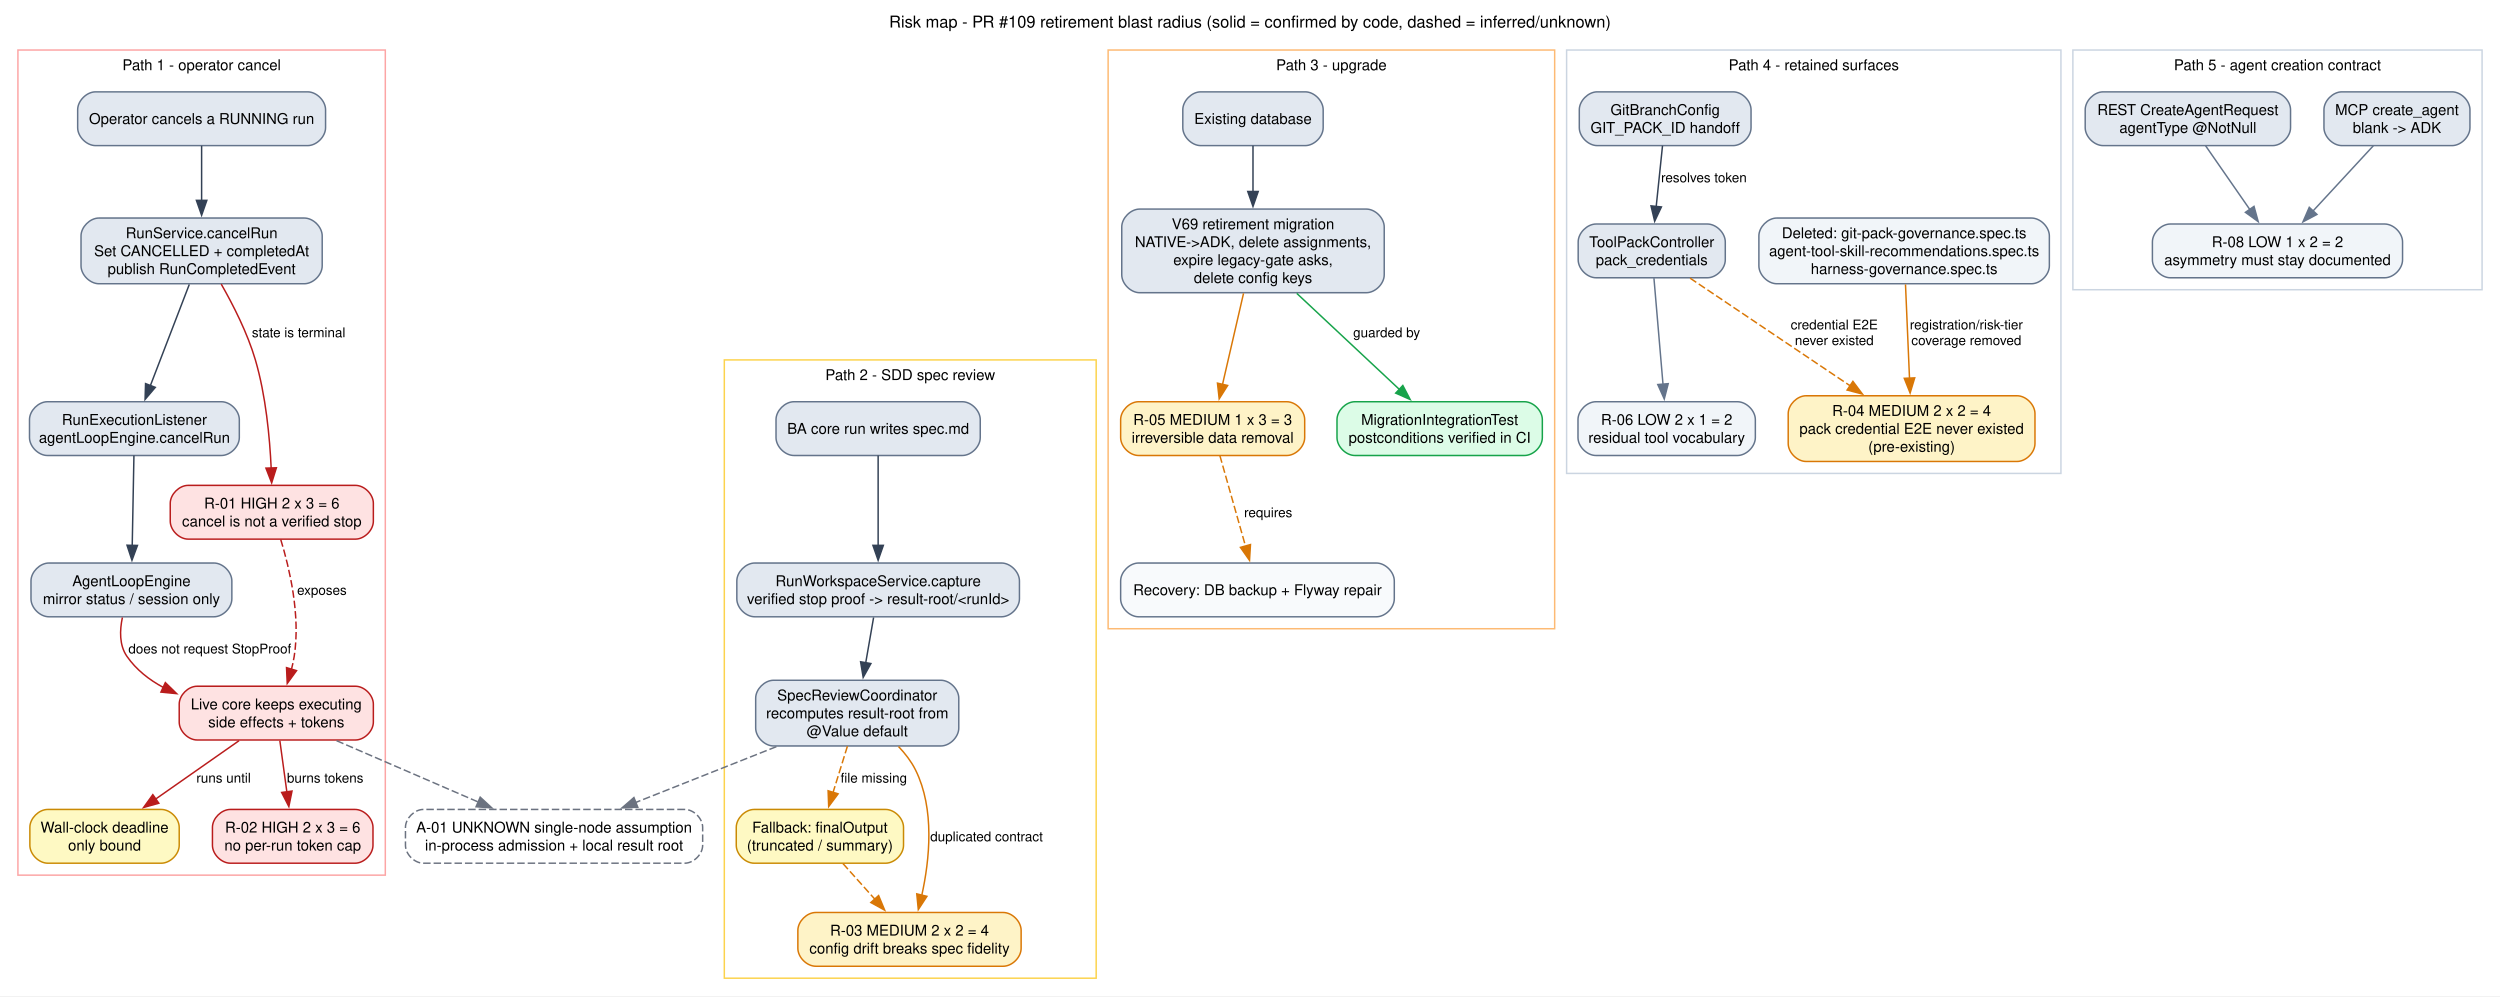
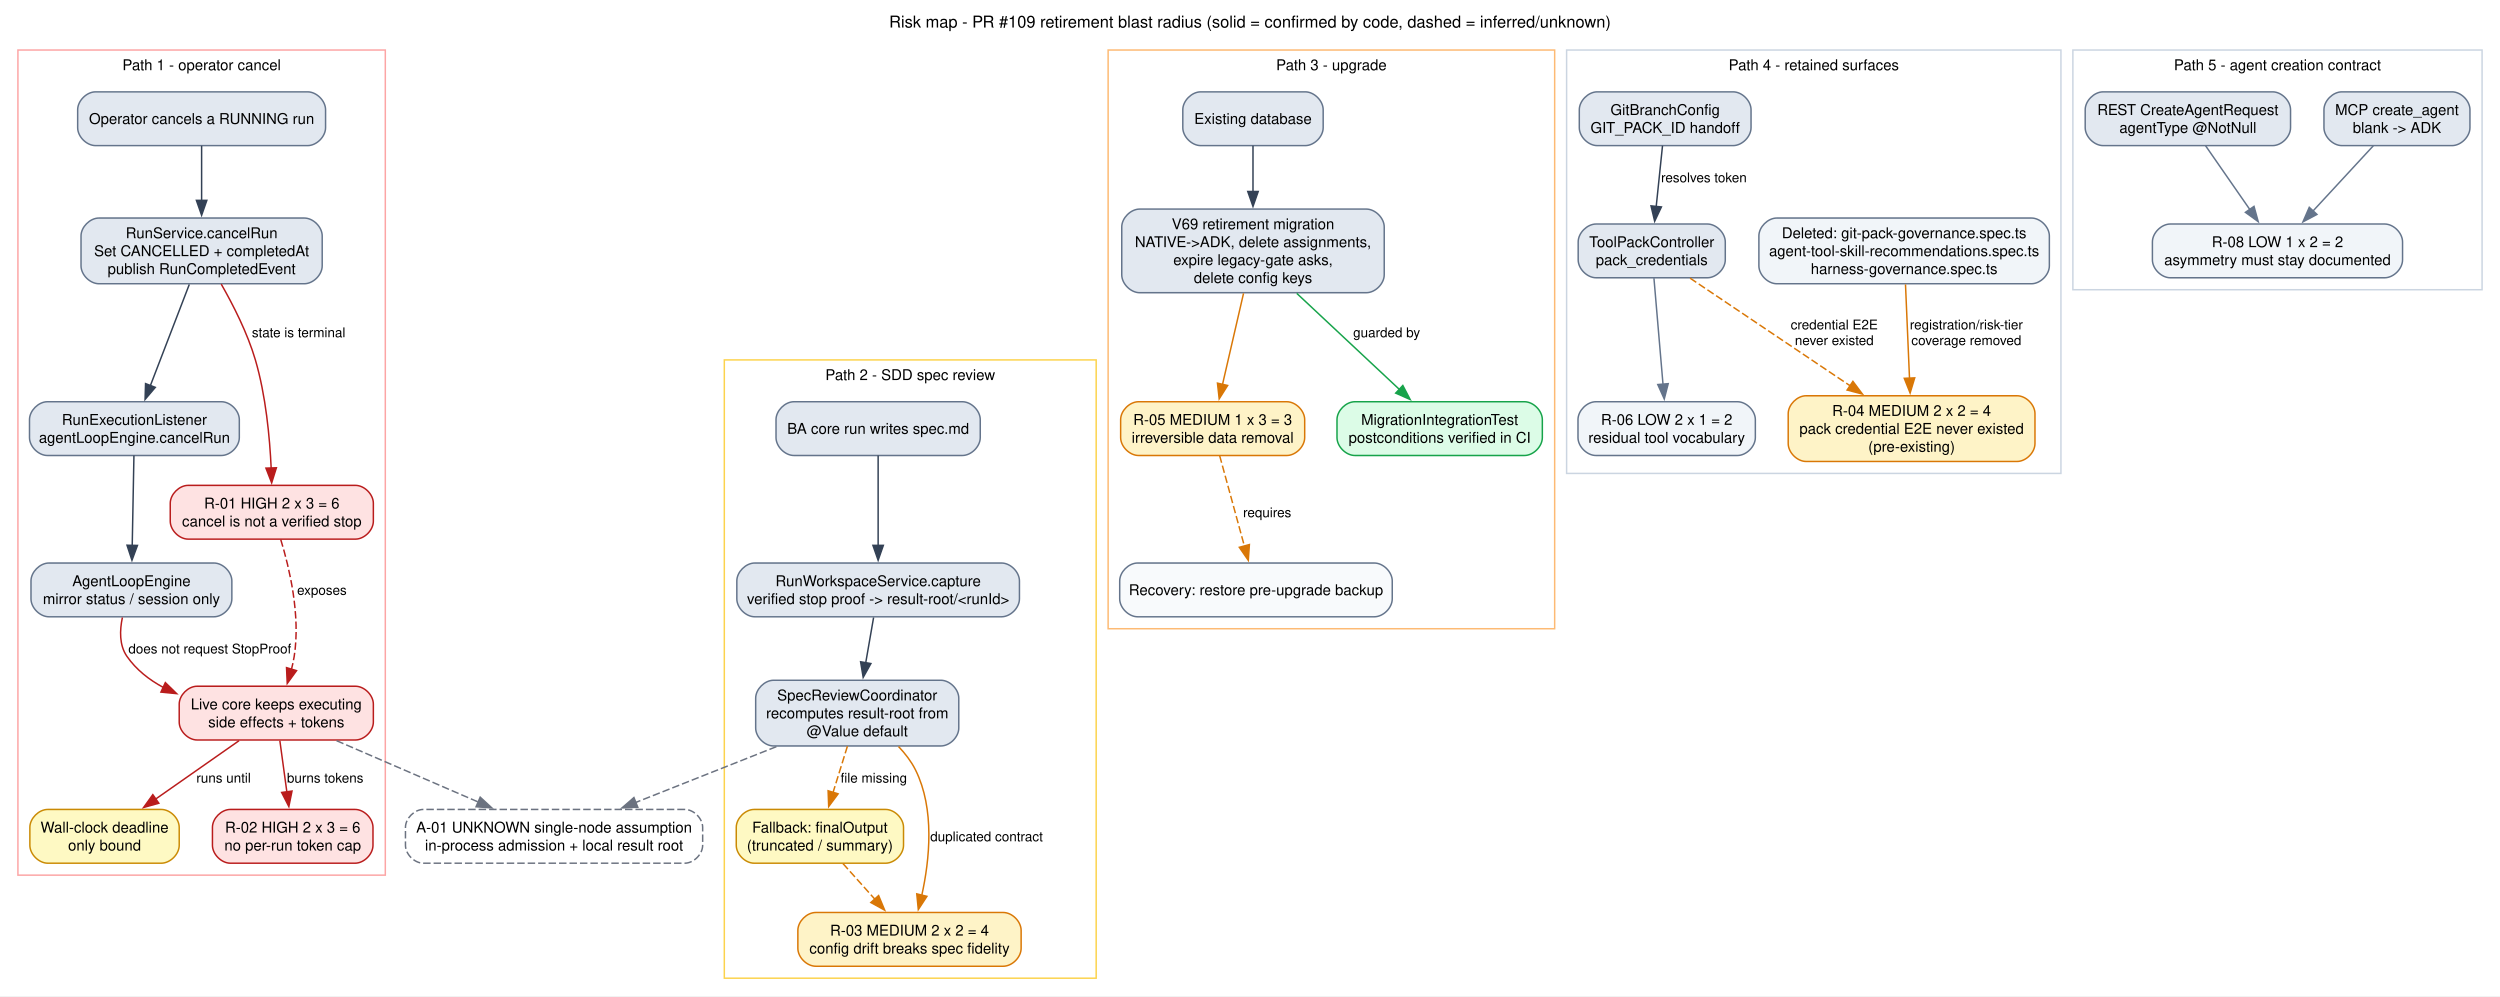
<svg xmlns="http://www.w3.org/2000/svg" width="1674pt" height="667pt" viewBox="0.00 0.00 1674.00 667.00">
  <g id="graph0" class="graph" transform="scale(1 1) rotate(0) translate(4 663)">
    <polygon fill="white" stroke="none" points="-4,4 -4,-663 1670,-663 1670,4 -4,4" />
    <text xml:space="preserve" text-anchor="middle" x="833" y="-644.55" font-family="Helvetica,sans-Serif" font-size="11.00">Risk map - PR #109 retirement blast radius (solid = confirmed by code, dashed = inferred/unknown)</text>
    <g id="clust1" class="cluster">
      <polygon fill="none" stroke="#fca5a5" points="8,-77 8,-629.5 254,-629.5 254,-77 8,-77" />
      <text xml:space="preserve" text-anchor="middle" x="131" y="-616" font-family="Helvetica,sans-Serif" font-size="10.00">Path 1 - operator cancel</text>
    </g>
    <g id="clust2" class="cluster">
      <polygon fill="none" stroke="#fcd34d" points="481,-8 481,-422 730,-422 730,-8 481,-8" />
      <text xml:space="preserve" text-anchor="middle" x="605.5" y="-408.5" font-family="Helvetica,sans-Serif" font-size="10.00">Path 2 - SDD spec review</text>
    </g>
    <g id="clust3" class="cluster">
      <polygon fill="none" stroke="#fdba74" points="738,-242 738,-629.5 1037,-629.5 1037,-242 738,-242" />
      <text xml:space="preserve" text-anchor="middle" x="887.5" y="-616" font-family="Helvetica,sans-Serif" font-size="10.00">Path 3 - upgrade</text>
    </g>
    <g id="clust4" class="cluster">
      <polygon fill="none" stroke="#cbd5e1" points="1045,-346 1045,-629.5 1376,-629.5 1376,-346 1045,-346" />
      <text xml:space="preserve" text-anchor="middle" x="1210.5" y="-616" font-family="Helvetica,sans-Serif" font-size="10.00">Path 4 - retained surfaces</text>
    </g>
    <g id="clust5" class="cluster">
      <polygon fill="none" stroke="#cbd5e1" points="1384,-469 1384,-629.5 1658,-629.5 1658,-469 1384,-469" />
      <text xml:space="preserve" text-anchor="middle" x="1521" y="-616" font-family="Helvetica,sans-Serif" font-size="10.00">Path 5 - agent creation contract</text>
    </g>
    <g id="node1" class="node">
      <path fill="#e2e8f0" stroke="#64748b" d="M202,-601.5C202,-601.5 60,-601.5 60,-601.5 54,-601.5 48,-595.5 48,-589.5 48,-589.5 48,-577.5 48,-577.5 48,-571.5 54,-565.5 60,-565.5 60,-565.5 202,-565.5 202,-565.5 208,-565.5 214,-571.5 214,-577.5 214,-577.5 214,-589.5 214,-589.5 214,-595.5 208,-601.5 202,-601.5" />
      <text xml:space="preserve" text-anchor="middle" x="131" y="-580" font-family="Helvetica,sans-Serif" font-size="10.00">Operator cancels a RUNNING run</text>
    </g>
    <g id="node2" class="node">
      <path fill="#e2e8f0" stroke="#64748b" d="M199.75,-517C199.75,-517 62.25,-517 62.25,-517 56.25,-517 50.25,-511 50.25,-505 50.25,-505 50.25,-485 50.25,-485 50.25,-479 56.25,-473 62.25,-473 62.25,-473 199.75,-473 199.75,-473 205.75,-473 211.75,-479 211.75,-485 211.75,-485 211.75,-505 211.75,-505 211.75,-511 205.75,-517 199.75,-517" />
      <text xml:space="preserve" text-anchor="middle" x="131" y="-503.5" font-family="Helvetica,sans-Serif" font-size="10.00">RunService.cancelRun</text>
      <text xml:space="preserve" text-anchor="middle" x="131" y="-491.5" font-family="Helvetica,sans-Serif" font-size="10.00">Set CANCELLED + completedAt</text>
      <text xml:space="preserve" text-anchor="middle" x="131" y="-479.5" font-family="Helvetica,sans-Serif" font-size="10.00">publish RunCompletedEvent</text>
    </g>
    <g id="edge1" class="edge">
      <path fill="none" stroke="#334155" d="M131,-565.41C131,-554.96 131,-541.25 131,-528.78" />
      <polygon fill="#334155" stroke="#334155" points="134.5,-528.86 131,-518.86 127.5,-528.86 134.5,-528.86" />
    </g>
    <g id="node3" class="node">
      <path fill="#e2e8f0" stroke="#64748b" d="M144.25,-394C144.25,-394 27.75,-394 27.75,-394 21.75,-394 15.75,-388 15.75,-382 15.75,-382 15.75,-370 15.75,-370 15.75,-364 21.75,-358 27.75,-358 27.75,-358 144.25,-358 144.25,-358 150.25,-358 156.25,-364 156.25,-370 156.25,-370 156.25,-382 156.25,-382 156.25,-388 150.25,-394 144.25,-394" />
      <text xml:space="preserve" text-anchor="middle" x="86" y="-378.5" font-family="Helvetica,sans-Serif" font-size="10.00">RunExecutionListener</text>
      <text xml:space="preserve" text-anchor="middle" x="86" y="-366.5" font-family="Helvetica,sans-Serif" font-size="10.00">agentLoopEngine.cancelRun</text>
    </g>
    <g id="edge2" class="edge">
      <path fill="none" stroke="#334155" d="M122.75,-472.54C115.42,-453.5 104.68,-425.58 96.7,-404.83" />
      <polygon fill="#334155" stroke="#334155" points="99.99,-403.63 93.14,-395.55 93.46,-406.14 99.99,-403.63" />
    </g>
    <g id="node7" class="node">
      <path fill="#fee2e2" stroke="#b91c1c" d="M234,-338C234,-338 122,-338 122,-338 116,-338 110,-332 110,-326 110,-326 110,-314 110,-314 110,-308 116,-302 122,-302 122,-302 234,-302 234,-302 240,-302 246,-308 246,-314 246,-314 246,-326 246,-326 246,-332 240,-338 234,-338" />
      <text xml:space="preserve" text-anchor="middle" x="178" y="-322.5" font-family="Helvetica,sans-Serif" font-size="10.00">R-01 HIGH 2 x 3 = 6</text>
      <text xml:space="preserve" text-anchor="middle" x="178" y="-310.5" font-family="Helvetica,sans-Serif" font-size="10.00">cancel is not a verified stop</text>
    </g>
    <g id="edge4" class="edge">
      <path fill="none" stroke="#b91c1c" d="M144.13,-472.77C152.1,-458.85 161.72,-439.97 167,-422 174,-398.21 176.63,-370.08 177.58,-349.56" />
      <polygon fill="#b91c1c" stroke="#b91c1c" points="181.07,-349.78 177.91,-339.67 174.07,-349.54 181.07,-349.78" />
      <text xml:space="preserve" text-anchor="middle" x="195.96" y="-437.2" font-family="Helvetica,sans-Serif" font-size="9.00">state is terminal</text>
    </g>
    <g id="node4" class="node">
      <path fill="#e2e8f0" stroke="#64748b" d="M139.25,-286C139.25,-286 28.75,-286 28.75,-286 22.75,-286 16.75,-280 16.75,-274 16.75,-274 16.75,-262 16.75,-262 16.75,-256 22.75,-250 28.75,-250 28.75,-250 139.25,-250 139.25,-250 145.25,-250 151.25,-256 151.25,-262 151.25,-262 151.25,-274 151.25,-274 151.25,-280 145.25,-286 139.25,-286" />
      <text xml:space="preserve" text-anchor="middle" x="84" y="-270.5" font-family="Helvetica,sans-Serif" font-size="10.00">AgentLoopEngine</text>
      <text xml:space="preserve" text-anchor="middle" x="84" y="-258.5" font-family="Helvetica,sans-Serif" font-size="10.00">mirror status / session only</text>
    </g>
    <g id="edge3" class="edge">
      <path fill="none" stroke="#334155" d="M85.68,-357.97C85.37,-341.76 84.91,-317.06 84.54,-297.79" />
      <polygon fill="#334155" stroke="#334155" points="88.04,-297.79 84.36,-287.85 81.05,-297.92 88.04,-297.79" />
    </g>
    <g id="node5" class="node">
      <path fill="#fee2e2" stroke="#b91c1c" d="M234,-203.5C234,-203.5 128,-203.5 128,-203.5 122,-203.5 116,-197.5 116,-191.5 116,-191.5 116,-179.5 116,-179.5 116,-173.5 122,-167.5 128,-167.5 128,-167.5 234,-167.5 234,-167.5 240,-167.5 246,-173.5 246,-179.5 246,-179.5 246,-191.5 246,-191.5 246,-197.5 240,-203.5 234,-203.5" />
      <text xml:space="preserve" text-anchor="middle" x="181" y="-188" font-family="Helvetica,sans-Serif" font-size="10.00">Live core keeps executing</text>
      <text xml:space="preserve" text-anchor="middle" x="181" y="-176" font-family="Helvetica,sans-Serif" font-size="10.00">side effects + tokens</text>
    </g>
    <g id="edge7" class="edge">
      <path fill="none" stroke="#b91c1c" d="M77.96,-249.53C76.14,-240.98 75.81,-230.96 81,-223.5 87.2,-214.59 95.81,-207.82 105.39,-202.68" />
      <polygon fill="#b91c1c" stroke="#b91c1c" points="106.72,-205.93 114.3,-198.53 103.76,-199.58 106.72,-205.93" />
      <text xml:space="preserve" text-anchor="middle" x="136.5" y="-225.45" font-family="Helvetica,sans-Serif" font-size="9.00">does not request StopProof</text>
    </g>
    <g id="node6" class="node">
      <path fill="#fef9c3" stroke="#ca8a04" d="M104,-121C104,-121 28,-121 28,-121 22,-121 16,-115 16,-109 16,-109 16,-97 16,-97 16,-91 22,-85 28,-85 28,-85 104,-85 104,-85 110,-85 116,-91 116,-97 116,-97 116,-109 116,-109 116,-115 110,-121 104,-121" />
      <text xml:space="preserve" text-anchor="middle" x="66" y="-105.5" font-family="Helvetica,sans-Serif" font-size="10.00">Wall-clock deadline</text>
      <text xml:space="preserve" text-anchor="middle" x="66" y="-93.5" font-family="Helvetica,sans-Serif" font-size="10.00">only bound</text>
    </g>
    <g id="edge5" class="edge">
      <path fill="none" stroke="#b91c1c" d="M156.05,-167.03C139.62,-155.53 117.91,-140.34 99.92,-127.75" />
      <polygon fill="#b91c1c" stroke="#b91c1c" points="102.34,-125.17 92.14,-122.3 98.33,-130.9 102.34,-125.17" />
      <text xml:space="preserve" text-anchor="middle" x="145.7" y="-138.95" font-family="Helvetica,sans-Serif" font-size="9.00">runs until</text>
    </g>
    <g id="node8" class="node">
      <path fill="#fee2e2" stroke="#b91c1c" d="M233.75,-121C233.75,-121 150.25,-121 150.25,-121 144.25,-121 138.25,-115 138.25,-109 138.25,-109 138.25,-97 138.25,-97 138.25,-91 144.25,-85 150.25,-85 150.25,-85 233.75,-85 233.75,-85 239.75,-85 245.75,-91 245.75,-97 245.75,-97 245.75,-109 245.75,-109 245.75,-115 239.75,-121 233.75,-121" />
      <text xml:space="preserve" text-anchor="middle" x="192" y="-105.5" font-family="Helvetica,sans-Serif" font-size="10.00">R-02 HIGH 2 x 3 = 6</text>
      <text xml:space="preserve" text-anchor="middle" x="192" y="-93.5" font-family="Helvetica,sans-Serif" font-size="10.00">no per-run token cap</text>
    </g>
    <g id="edge6" class="edge">
      <path fill="none" stroke="#b91c1c" d="M183.39,-167.03C184.76,-157.01 186.51,-144.18 188.08,-132.71" />
      <polygon fill="#b91c1c" stroke="#b91c1c" points="191.53,-133.31 189.41,-122.93 184.59,-132.37 191.53,-133.31" />
      <text xml:space="preserve" text-anchor="middle" x="213.74" y="-138.95" font-family="Helvetica,sans-Serif" font-size="9.00">burns tokens</text>
    </g>
    <g id="node27" class="node">
      <path fill="#ffffff" stroke="#6b7280" stroke-dasharray="5,2" d="M454.5,-121C454.5,-121 279.5,-121 279.5,-121 273.5,-121 267.5,-115 267.5,-109 267.5,-109 267.5,-97 267.5,-97 267.5,-91 273.5,-85 279.5,-85 279.5,-85 454.5,-85 454.5,-85 460.5,-85 466.5,-91 466.5,-97 466.5,-97 466.5,-109 466.5,-109 466.5,-115 460.5,-121 454.5,-121" />
      <text xml:space="preserve" text-anchor="middle" x="367" y="-105.5" font-family="Helvetica,sans-Serif" font-size="10.00">A-01 UNKNOWN single-node assumption</text>
      <text xml:space="preserve" text-anchor="middle" x="367" y="-93.5" font-family="Helvetica,sans-Serif" font-size="10.00">in-process admission + local result root</text>
    </g>
    <g id="edge25" class="edge">
      <path fill="none" stroke="#6b7280" stroke-dasharray="5,2" d="M221.36,-167.03C249.27,-154.95 286.61,-138.79 316.49,-125.86" />
      <polygon fill="#6b7280" stroke="#6b7280" points="317.54,-129.22 325.33,-122.03 314.76,-122.79 317.54,-129.22" />
    </g>
    <g id="edge8" class="edge">
      <path fill="none" stroke="#b91c1c" stroke-dasharray="5,2" d="M183.98,-301.75C189.84,-282.62 197.32,-250.85 193,-223.5 192.55,-220.64 191.91,-217.7 191.16,-214.79" />
      <polygon fill="#b91c1c" stroke="#b91c1c" points="194.56,-213.93 188.33,-205.36 187.86,-215.95 194.56,-213.93" />
      <text xml:space="preserve" text-anchor="middle" x="211.53" y="-264.7" font-family="Helvetica,sans-Serif" font-size="9.00">exposes</text>
    </g>
    <g id="node9" class="node">
      <path fill="#e2e8f0" stroke="#64748b" d="M640.38,-394C640.38,-394 527.62,-394 527.62,-394 521.62,-394 515.62,-388 515.62,-382 515.62,-382 515.62,-370 515.62,-370 515.62,-364 521.62,-358 527.62,-358 527.62,-358 640.38,-358 640.38,-358 646.38,-358 652.38,-364 652.38,-370 652.38,-370 652.38,-382 652.38,-382 652.38,-388 646.38,-394 640.38,-394" />
      <text xml:space="preserve" text-anchor="middle" x="584" y="-372.5" font-family="Helvetica,sans-Serif" font-size="10.00">BA core run writes spec.md</text>
    </g>
    <g id="node10" class="node">
      <path fill="#e2e8f0" stroke="#64748b" d="M666.62,-286C666.62,-286 501.38,-286 501.38,-286 495.38,-286 489.38,-280 489.38,-274 489.38,-274 489.38,-262 489.38,-262 489.38,-256 495.38,-250 501.38,-250 501.38,-250 666.62,-250 666.62,-250 672.62,-250 678.62,-256 678.62,-262 678.62,-262 678.62,-274 678.62,-274 678.62,-280 672.62,-286 666.62,-286" />
      <text xml:space="preserve" text-anchor="middle" x="584" y="-270.5" font-family="Helvetica,sans-Serif" font-size="10.00">RunWorkspaceService.capture</text>
      <text xml:space="preserve" text-anchor="middle" x="584" y="-258.5" font-family="Helvetica,sans-Serif" font-size="10.00">verified stop proof -&gt; result-root/&lt;runId&gt;</text>
    </g>
    <g id="edge9" class="edge">
      <path fill="none" stroke="#334155" d="M584,-357.97C584,-341.76 584,-317.06 584,-297.79" />
      <polygon fill="#334155" stroke="#334155" points="587.5,-297.85 584,-287.85 580.5,-297.85 587.5,-297.85" />
    </g>
    <g id="node11" class="node">
      <path fill="#e2e8f0" stroke="#64748b" d="M626,-207.5C626,-207.5 514,-207.5 514,-207.5 508,-207.5 502,-201.5 502,-195.5 502,-195.5 502,-175.5 502,-175.5 502,-169.5 508,-163.5 514,-163.5 514,-163.5 626,-163.5 626,-163.5 632,-163.5 638,-169.5 638,-175.5 638,-175.5 638,-195.5 638,-195.5 638,-201.5 632,-207.5 626,-207.5" />
      <text xml:space="preserve" text-anchor="middle" x="570" y="-194" font-family="Helvetica,sans-Serif" font-size="10.00">SpecReviewCoordinator</text>
      <text xml:space="preserve" text-anchor="middle" x="570" y="-182" font-family="Helvetica,sans-Serif" font-size="10.00">recomputes result-root from</text>
      <text xml:space="preserve" text-anchor="middle" x="570" y="-170" font-family="Helvetica,sans-Serif" font-size="10.00">@Value default</text>
    </g>
    <g id="edge10" class="edge">
      <path fill="none" stroke="#334155" d="M580.96,-249.53C579.42,-240.66 577.49,-229.59 575.69,-219.21" />
      <polygon fill="#334155" stroke="#334155" points="579.15,-218.69 573.99,-209.44 572.25,-219.89 579.15,-218.69" />
    </g>
    <g id="node12" class="node">
      <path fill="#fef9c3" stroke="#ca8a04" d="M589,-121C589,-121 501,-121 501,-121 495,-121 489,-115 489,-109 489,-109 489,-97 489,-97 489,-91 495,-85 501,-85 501,-85 589,-85 589,-85 595,-85 601,-91 601,-97 601,-97 601,-109 601,-109 601,-115 595,-121 589,-121" />
      <text xml:space="preserve" text-anchor="middle" x="545" y="-105.5" font-family="Helvetica,sans-Serif" font-size="10.00">Fallback: finalOutput</text>
      <text xml:space="preserve" text-anchor="middle" x="545" y="-93.5" font-family="Helvetica,sans-Serif" font-size="10.00">(truncated / summary)</text>
    </g>
    <g id="edge11" class="edge">
      <path fill="none" stroke="#d97706" stroke-dasharray="5,2" d="M563.43,-163.35C560.49,-153.87 556.97,-142.56 553.81,-132.36" />
      <polygon fill="#d97706" stroke="#d97706" points="557.19,-131.44 550.88,-122.93 550.5,-133.51 557.19,-131.44" />
      <text xml:space="preserve" text-anchor="middle" x="581.12" y="-138.95" font-family="Helvetica,sans-Serif" font-size="9.00">file missing</text>
    </g>
    <g id="node13" class="node">
      <path fill="#fef3c7" stroke="#d97706" d="M667.75,-52C667.75,-52 542.25,-52 542.25,-52 536.25,-52 530.25,-46 530.25,-40 530.25,-40 530.25,-28 530.25,-28 530.25,-22 536.25,-16 542.25,-16 542.25,-16 667.75,-16 667.75,-16 673.75,-16 679.75,-22 679.75,-28 679.75,-28 679.75,-40 679.75,-40 679.75,-46 673.75,-52 667.75,-52" />
      <text xml:space="preserve" text-anchor="middle" x="605" y="-36.5" font-family="Helvetica,sans-Serif" font-size="10.00">R-03 MEDIUM 2 x 2 = 4</text>
      <text xml:space="preserve" text-anchor="middle" x="605" y="-24.5" font-family="Helvetica,sans-Serif" font-size="10.00">config drift breaks spec fidelity</text>
    </g>
    <g id="edge12" class="edge">
      <path fill="none" stroke="#d97706" d="M597.63,-163.14C602.09,-158.45 606.17,-153.18 609,-147.5 622.05,-121.31 618.47,-87.28 613.24,-63.53" />
      <polygon fill="#d97706" stroke="#d97706" points="616.67,-62.81 610.89,-53.94 609.87,-64.48 616.67,-62.81" />
      <text xml:space="preserve" text-anchor="middle" x="656.6" y="-99.7" font-family="Helvetica,sans-Serif" font-size="9.00">duplicated contract</text>
    </g>
    <g id="edge24" class="edge">
      <path fill="none" stroke="#6b7280" stroke-dasharray="5,2" d="M515.87,-163.03C486.68,-151.46 450.76,-137.22 421.52,-125.62" />
      <polygon fill="#6b7280" stroke="#6b7280" points="423.06,-122.47 412.48,-122.03 420.48,-128.97 423.06,-122.47" />
    </g>
    <g id="edge13" class="edge">
      <path fill="none" stroke="#d97706" stroke-dasharray="5,2" d="M560.45,-84.75C566.98,-77.46 574.72,-68.81 581.9,-60.79" />
      <polygon fill="#d97706" stroke="#d97706" points="584.32,-63.34 588.38,-53.56 579.1,-58.67 584.32,-63.34" />
    </g>
    <g id="node14" class="node">
      <path fill="#e2e8f0" stroke="#64748b" d="M870,-601.5C870,-601.5 800,-601.5 800,-601.5 794,-601.5 788,-595.5 788,-589.5 788,-589.5 788,-577.5 788,-577.5 788,-571.5 794,-565.5 800,-565.5 800,-565.5 870,-565.5 870,-565.5 876,-565.5 882,-571.5 882,-577.5 882,-577.5 882,-589.5 882,-589.5 882,-595.5 876,-601.5 870,-601.5" />
      <text xml:space="preserve" text-anchor="middle" x="835" y="-580" font-family="Helvetica,sans-Serif" font-size="10.00">Existing database</text>
    </g>
    <g id="node15" class="node">
      <path fill="#e2e8f0" stroke="#64748b" d="M910.88,-523C910.88,-523 759.12,-523 759.12,-523 753.12,-523 747.12,-517 747.12,-511 747.12,-511 747.12,-479 747.12,-479 747.12,-473 753.12,-467 759.12,-467 759.12,-467 910.88,-467 910.88,-467 916.88,-467 922.88,-473 922.88,-479 922.88,-479 922.88,-511 922.88,-511 922.88,-517 916.88,-523 910.88,-523" />
      <text xml:space="preserve" text-anchor="middle" x="835" y="-509.5" font-family="Helvetica,sans-Serif" font-size="10.00">V69 retirement migration</text>
      <text xml:space="preserve" text-anchor="middle" x="835" y="-497.5" font-family="Helvetica,sans-Serif" font-size="10.00">NATIVE-&gt;ADK, delete assignments,</text>
      <text xml:space="preserve" text-anchor="middle" x="835" y="-485.5" font-family="Helvetica,sans-Serif" font-size="10.00">expire legacy-gate asks,</text>
      <text xml:space="preserve" text-anchor="middle" x="835" y="-473.5" font-family="Helvetica,sans-Serif" font-size="10.00">delete config keys</text>
    </g>
    <g id="edge14" class="edge">
      <path fill="none" stroke="#334155" d="M835,-565.41C835,-556.59 835,-545.44 835,-534.67" />
      <polygon fill="#334155" stroke="#334155" points="838.5,-534.78 835,-524.78 831.5,-534.78 838.5,-534.78" />
    </g>
    <g id="node17" class="node">
      <path fill="#fef3c7" stroke="#d97706" d="M857.62,-394C857.62,-394 758.38,-394 758.38,-394 752.38,-394 746.38,-388 746.38,-382 746.38,-382 746.38,-370 746.38,-370 746.38,-364 752.38,-358 758.38,-358 758.38,-358 857.62,-358 857.62,-358 863.62,-358 869.62,-364 869.62,-370 869.62,-370 869.62,-382 869.62,-382 869.62,-388 863.62,-394 857.62,-394" />
      <text xml:space="preserve" text-anchor="middle" x="808" y="-378.5" font-family="Helvetica,sans-Serif" font-size="10.00">R-05 MEDIUM 1 x 3 = 3</text>
      <text xml:space="preserve" text-anchor="middle" x="808" y="-366.5" font-family="Helvetica,sans-Serif" font-size="10.00">irreversible data removal</text>
    </g>
    <g id="edge15" class="edge">
      <path fill="none" stroke="#d97706" d="M828.67,-466.57C824.43,-448.2 818.86,-424.07 814.57,-405.48" />
      <polygon fill="#d97706" stroke="#d97706" points="818.03,-404.89 812.37,-395.93 811.21,-406.46 818.03,-404.89" />
    </g>
    <g id="node18" class="node">
      <path fill="#dcfce7" stroke="#16a34a" d="M1016.75,-394C1016.75,-394 903.25,-394 903.25,-394 897.25,-394 891.25,-388 891.25,-382 891.25,-382 891.25,-370 891.25,-370 891.25,-364 897.25,-358 903.25,-358 903.25,-358 1016.75,-358 1016.75,-358 1022.75,-358 1028.75,-364 1028.75,-370 1028.75,-370 1028.75,-382 1028.75,-382 1028.75,-388 1022.75,-394 1016.75,-394" />
      <text xml:space="preserve" text-anchor="middle" x="960" y="-378.5" font-family="Helvetica,sans-Serif" font-size="10.00">MigrationIntegrationTest</text>
      <text xml:space="preserve" text-anchor="middle" x="960" y="-366.5" font-family="Helvetica,sans-Serif" font-size="10.00">postconditions verified in CI</text>
    </g>
    <g id="edge17" class="edge">
      <path fill="none" stroke="#16a34a" d="M864.31,-466.57C885.14,-447.07 912.91,-421.07 933.17,-402.11" />
      <polygon fill="#16a34a" stroke="#16a34a" points="935.33,-404.88 940.24,-395.49 930.55,-399.77 935.33,-404.88" />
      <text xml:space="preserve" text-anchor="middle" x="924.5" y="-437.2" font-family="Helvetica,sans-Serif" font-size="9.00">guarded by</text>
    </g>
    <g id="node16" class="node">
-       <path fill="#f8fafc" stroke="#64748b" d="M917.62,-286C917.62,-286 758.38,-286 758.38,-286 752.38,-286 746.38,-280 746.38,-274 746.38,-274 746.38,-262 746.38,-262 746.38,-256 752.38,-250 758.38,-250 758.38,-250 917.62,-250 917.62,-250 923.62,-250 929.62,-256 929.62,-262 929.62,-262 929.62,-274 929.62,-274 929.62,-280 923.62,-286 917.62,-286" />
-       <text xml:space="preserve" text-anchor="middle" x="838" y="-264.5" font-family="Helvetica,sans-Serif" font-size="10.00">Recovery: DB backup + Flyway repair</text>
+       <path fill="#f8fafc" stroke="#64748b" d="M916.25,-286C916.25,-286 757.75,-286 757.75,-286 751.75,-286 745.75,-280 745.75,-274 745.75,-274 745.75,-262 745.75,-262 745.75,-256 751.75,-250 757.75,-250 757.75,-250 916.25,-250 916.25,-250 922.25,-250 928.25,-256 928.25,-262 928.25,-262 928.25,-274 928.25,-274 928.25,-280 922.25,-286 916.25,-286" />
+       <text xml:space="preserve" text-anchor="middle" x="837" y="-264.5" font-family="Helvetica,sans-Serif" font-size="10.00">Recovery: restore pre-upgrade backup</text>
    </g>
    <g id="edge16" class="edge">
-       <path fill="none" stroke="#d97706" stroke-dasharray="5,2" d="M812.82,-357.97C817.45,-341.61 824.53,-316.59 830.01,-297.24" />
-       <polygon fill="#d97706" stroke="#d97706" points="833.32,-298.37 832.68,-287.8 826.59,-296.47 833.32,-298.37" />
-       <text xml:space="preserve" text-anchor="middle" x="845.17" y="-316.7" font-family="Helvetica,sans-Serif" font-size="9.00">requires</text>
+       <path fill="none" stroke="#d97706" stroke-dasharray="5,2" d="M812.66,-357.97C817.14,-341.61 823.98,-316.59 829.27,-297.24" />
+       <polygon fill="#d97706" stroke="#d97706" points="832.59,-298.37 831.86,-287.8 825.84,-296.52 832.59,-298.37" />
+       <text xml:space="preserve" text-anchor="middle" x="844.49" y="-316.7" font-family="Helvetica,sans-Serif" font-size="9.00">requires</text>
    </g>
    <g id="node19" class="node">
      <path fill="#e2e8f0" stroke="#64748b" d="M1139.25,-513C1139.25,-513 1064.75,-513 1064.75,-513 1058.75,-513 1052.75,-507 1052.75,-501 1052.75,-501 1052.75,-489 1052.75,-489 1052.75,-483 1058.75,-477 1064.75,-477 1064.75,-477 1139.25,-477 1139.25,-477 1145.25,-477 1151.25,-483 1151.25,-489 1151.25,-489 1151.25,-501 1151.25,-501 1151.25,-507 1145.25,-513 1139.25,-513" />
      <text xml:space="preserve" text-anchor="middle" x="1102" y="-497.5" font-family="Helvetica,sans-Serif" font-size="10.00">ToolPackController</text>
      <text xml:space="preserve" text-anchor="middle" x="1102" y="-485.5" font-family="Helvetica,sans-Serif" font-size="10.00">pack_credentials</text>
    </g>
    <g id="node22" class="node">
      <path fill="#fef3c7" stroke="#d97706" d="M1346.62,-398C1346.62,-398 1205.38,-398 1205.38,-398 1199.38,-398 1193.38,-392 1193.38,-386 1193.38,-386 1193.38,-366 1193.38,-366 1193.38,-360 1199.38,-354 1205.38,-354 1205.38,-354 1346.62,-354 1346.62,-354 1352.62,-354 1358.62,-360 1358.62,-366 1358.62,-366 1358.62,-386 1358.62,-386 1358.62,-392 1352.62,-398 1346.62,-398" />
      <text xml:space="preserve" text-anchor="middle" x="1276" y="-384.5" font-family="Helvetica,sans-Serif" font-size="10.00">R-04 MEDIUM 2 x 2 = 4</text>
      <text xml:space="preserve" text-anchor="middle" x="1276" y="-372.5" font-family="Helvetica,sans-Serif" font-size="10.00">pack credential E2E never existed</text>
      <text xml:space="preserve" text-anchor="middle" x="1276" y="-360.5" font-family="Helvetica,sans-Serif" font-size="10.00">(pre-existing)</text>
    </g>
    <g id="edge21" class="edge">
      <path fill="none" stroke="#d97706" stroke-dasharray="5,2" d="M1127.67,-476.74C1155.9,-457.76 1201.63,-427.01 1234.87,-404.66" />
      <polygon fill="#d97706" stroke="#d97706" points="1236.71,-407.64 1243.06,-399.15 1232.81,-401.83 1236.71,-407.64" />
      <text xml:space="preserve" text-anchor="middle" x="1224.22" y="-442.45" font-family="Helvetica,sans-Serif" font-size="9.00">credential E2E</text>
      <text xml:space="preserve" text-anchor="middle" x="1224.22" y="-431.95" font-family="Helvetica,sans-Serif" font-size="9.00">never existed</text>
    </g>
    <g id="node23" class="node">
      <path fill="#f1f5f9" stroke="#64748b" d="M1159.38,-394C1159.38,-394 1064.62,-394 1064.62,-394 1058.62,-394 1052.62,-388 1052.62,-382 1052.62,-382 1052.62,-370 1052.62,-370 1052.62,-364 1058.62,-358 1064.62,-358 1064.62,-358 1159.38,-358 1159.38,-358 1165.38,-358 1171.38,-364 1171.38,-370 1171.38,-370 1171.38,-382 1171.38,-382 1171.38,-388 1165.38,-394 1159.38,-394" />
      <text xml:space="preserve" text-anchor="middle" x="1112" y="-378.5" font-family="Helvetica,sans-Serif" font-size="10.00">R-06 LOW 2 x 1 = 2</text>
      <text xml:space="preserve" text-anchor="middle" x="1112" y="-366.5" font-family="Helvetica,sans-Serif" font-size="10.00">residual tool vocabulary</text>
    </g>
    <g id="edge19" class="edge">
      <path fill="none" stroke="#64748b" d="M1103.48,-476.74C1105.07,-458.07 1107.64,-428.01 1109.54,-405.77" />
      <polygon fill="#64748b" stroke="#64748b" points="1113.03,-406.1 1110.39,-395.84 1106.05,-405.51 1113.03,-406.1" />
    </g>
    <g id="node20" class="node">
      <path fill="#e2e8f0" stroke="#64748b" d="M1156.5,-601.5C1156.5,-601.5 1065.5,-601.5 1065.5,-601.5 1059.5,-601.5 1053.5,-595.5 1053.5,-589.5 1053.5,-589.5 1053.5,-577.5 1053.5,-577.5 1053.5,-571.5 1059.5,-565.5 1065.5,-565.5 1065.5,-565.5 1156.5,-565.5 1156.5,-565.5 1162.5,-565.5 1168.5,-571.5 1168.5,-577.5 1168.5,-577.5 1168.5,-589.5 1168.5,-589.5 1168.5,-595.5 1162.5,-601.5 1156.5,-601.5" />
      <text xml:space="preserve" text-anchor="middle" x="1111" y="-586" font-family="Helvetica,sans-Serif" font-size="10.00">GitBranchConfig</text>
      <text xml:space="preserve" text-anchor="middle" x="1111" y="-574" font-family="Helvetica,sans-Serif" font-size="10.00">GIT_PACK_ID handoff</text>
    </g>
    <g id="edge18" class="edge">
      <path fill="none" stroke="#334155" d="M1109.22,-565.41C1108.01,-553.76 1106.37,-538.05 1104.97,-524.52" />
      <polygon fill="#334155" stroke="#334155" points="1108.48,-524.44 1103.96,-514.86 1101.52,-525.16 1108.48,-524.44" />
      <text xml:space="preserve" text-anchor="middle" x="1136.93" y="-540.95" font-family="Helvetica,sans-Serif" font-size="9.00">resolves token</text>
    </g>
    <g id="node21" class="node">
      <path fill="#f1f5f9" stroke="#64748b" d="M1356.25,-517C1356.25,-517 1185.75,-517 1185.75,-517 1179.75,-517 1173.75,-511 1173.75,-505 1173.75,-505 1173.75,-485 1173.75,-485 1173.75,-479 1179.75,-473 1185.75,-473 1185.75,-473 1356.25,-473 1356.25,-473 1362.25,-473 1368.25,-479 1368.25,-485 1368.25,-485 1368.25,-505 1368.25,-505 1368.25,-511 1362.25,-517 1356.25,-517" />
      <text xml:space="preserve" text-anchor="middle" x="1271" y="-503.5" font-family="Helvetica,sans-Serif" font-size="10.00">Deleted: git-pack-governance.spec.ts</text>
      <text xml:space="preserve" text-anchor="middle" x="1271" y="-491.5" font-family="Helvetica,sans-Serif" font-size="10.00">agent-tool-skill-recommendations.spec.ts</text>
      <text xml:space="preserve" text-anchor="middle" x="1271" y="-479.5" font-family="Helvetica,sans-Serif" font-size="10.00">harness-governance.spec.ts</text>
    </g>
    <g id="edge20" class="edge">
      <path fill="none" stroke="#d97706" d="M1271.92,-472.54C1272.67,-454.98 1273.74,-429.84 1274.6,-409.76" />
      <polygon fill="#d97706" stroke="#d97706" points="1278.09,-409.98 1275.02,-399.84 1271.1,-409.68 1278.09,-409.98" />
      <text xml:space="preserve" text-anchor="middle" x="1312.65" y="-442.45" font-family="Helvetica,sans-Serif" font-size="9.00">registration/risk-tier</text>
      <text xml:space="preserve" text-anchor="middle" x="1312.65" y="-431.95" font-family="Helvetica,sans-Serif" font-size="9.00">coverage removed</text>
    </g>
    <g id="node24" class="node">
      <path fill="#e2e8f0" stroke="#64748b" d="M1517.75,-601.5C1517.75,-601.5 1404.25,-601.5 1404.25,-601.5 1398.25,-601.5 1392.25,-595.5 1392.25,-589.5 1392.25,-589.5 1392.25,-577.5 1392.25,-577.5 1392.25,-571.5 1398.25,-565.5 1404.25,-565.5 1404.25,-565.5 1517.75,-565.5 1517.75,-565.5 1523.75,-565.5 1529.75,-571.5 1529.75,-577.5 1529.75,-577.5 1529.75,-589.5 1529.75,-589.5 1529.75,-595.5 1523.75,-601.5 1517.75,-601.5" />
      <text xml:space="preserve" text-anchor="middle" x="1461" y="-586" font-family="Helvetica,sans-Serif" font-size="10.00">REST CreateAgentRequest</text>
      <text xml:space="preserve" text-anchor="middle" x="1461" y="-574" font-family="Helvetica,sans-Serif" font-size="10.00">agentType @NotNull</text>
    </g>
    <g id="node26" class="node">
      <path fill="#f1f5f9" stroke="#64748b" d="M1592.75,-513C1592.75,-513 1449.25,-513 1449.25,-513 1443.25,-513 1437.25,-507 1437.25,-501 1437.25,-501 1437.25,-489 1437.25,-489 1437.25,-483 1443.25,-477 1449.25,-477 1449.25,-477 1592.75,-477 1592.75,-477 1598.75,-477 1604.75,-483 1604.75,-489 1604.75,-489 1604.75,-501 1604.75,-501 1604.75,-507 1598.75,-513 1592.75,-513" />
      <text xml:space="preserve" text-anchor="middle" x="1521" y="-497.5" font-family="Helvetica,sans-Serif" font-size="10.00">R-08 LOW 1 x 2 = 2</text>
      <text xml:space="preserve" text-anchor="middle" x="1521" y="-485.5" font-family="Helvetica,sans-Serif" font-size="10.00">asymmetry must stay documented</text>
    </g>
    <g id="edge22" class="edge">
      <path fill="none" stroke="#64748b" d="M1472.85,-565.41C1481.35,-553.17 1492.94,-536.45 1502.63,-522.49" />
      <polygon fill="#64748b" stroke="#64748b" points="1505.28,-524.81 1508.1,-514.59 1499.53,-520.82 1505.28,-524.81" />
    </g>
    <g id="node25" class="node">
      <path fill="#e2e8f0" stroke="#64748b" d="M1637.88,-601.5C1637.88,-601.5 1564.12,-601.5 1564.12,-601.5 1558.12,-601.5 1552.12,-595.5 1552.12,-589.5 1552.12,-589.5 1552.12,-577.5 1552.12,-577.5 1552.12,-571.5 1558.12,-565.5 1564.12,-565.5 1564.12,-565.5 1637.88,-565.5 1637.88,-565.5 1643.88,-565.5 1649.88,-571.5 1649.88,-577.5 1649.88,-577.5 1649.88,-589.5 1649.88,-589.5 1649.88,-595.5 1643.88,-601.5 1637.88,-601.5" />
      <text xml:space="preserve" text-anchor="middle" x="1601" y="-586" font-family="Helvetica,sans-Serif" font-size="10.00">MCP create_agent</text>
      <text xml:space="preserve" text-anchor="middle" x="1601" y="-574" font-family="Helvetica,sans-Serif" font-size="10.00">blank -&gt; ADK</text>
    </g>
    <g id="edge23" class="edge">
      <path fill="none" stroke="#64748b" d="M1585.19,-565.41C1573.66,-552.93 1557.81,-535.8 1544.75,-521.68" />
      <polygon fill="#64748b" stroke="#64748b" points="1547.43,-519.43 1538.07,-514.46 1542.29,-524.18 1547.43,-519.43" />
    </g>
  </g>
</svg>
